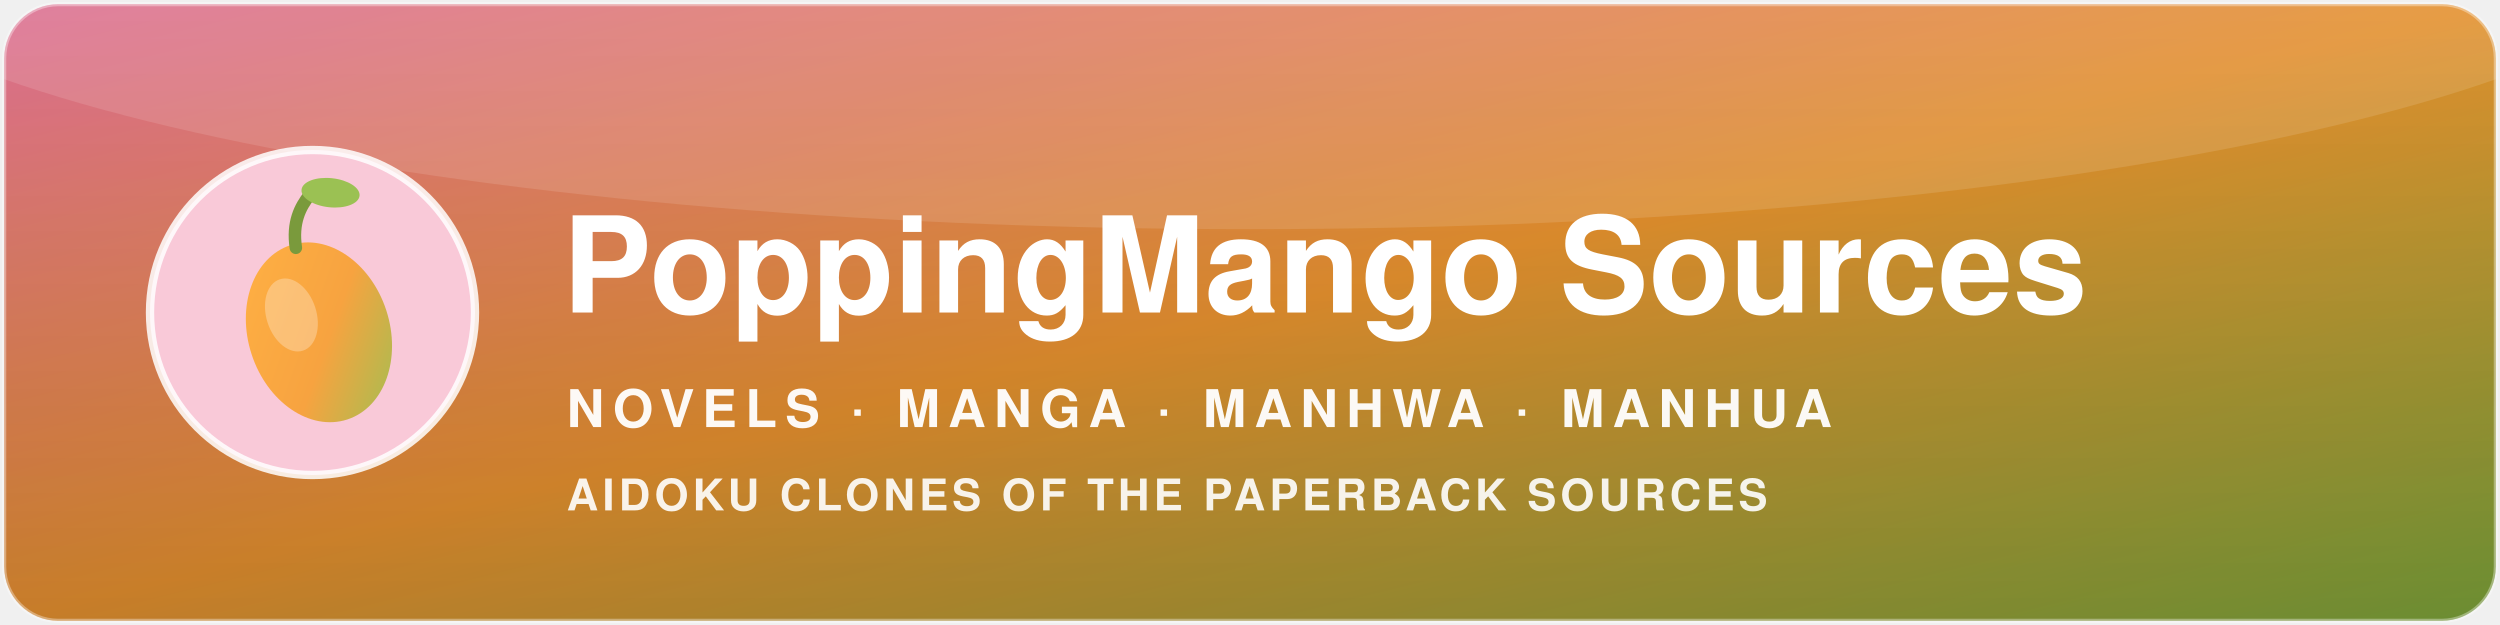
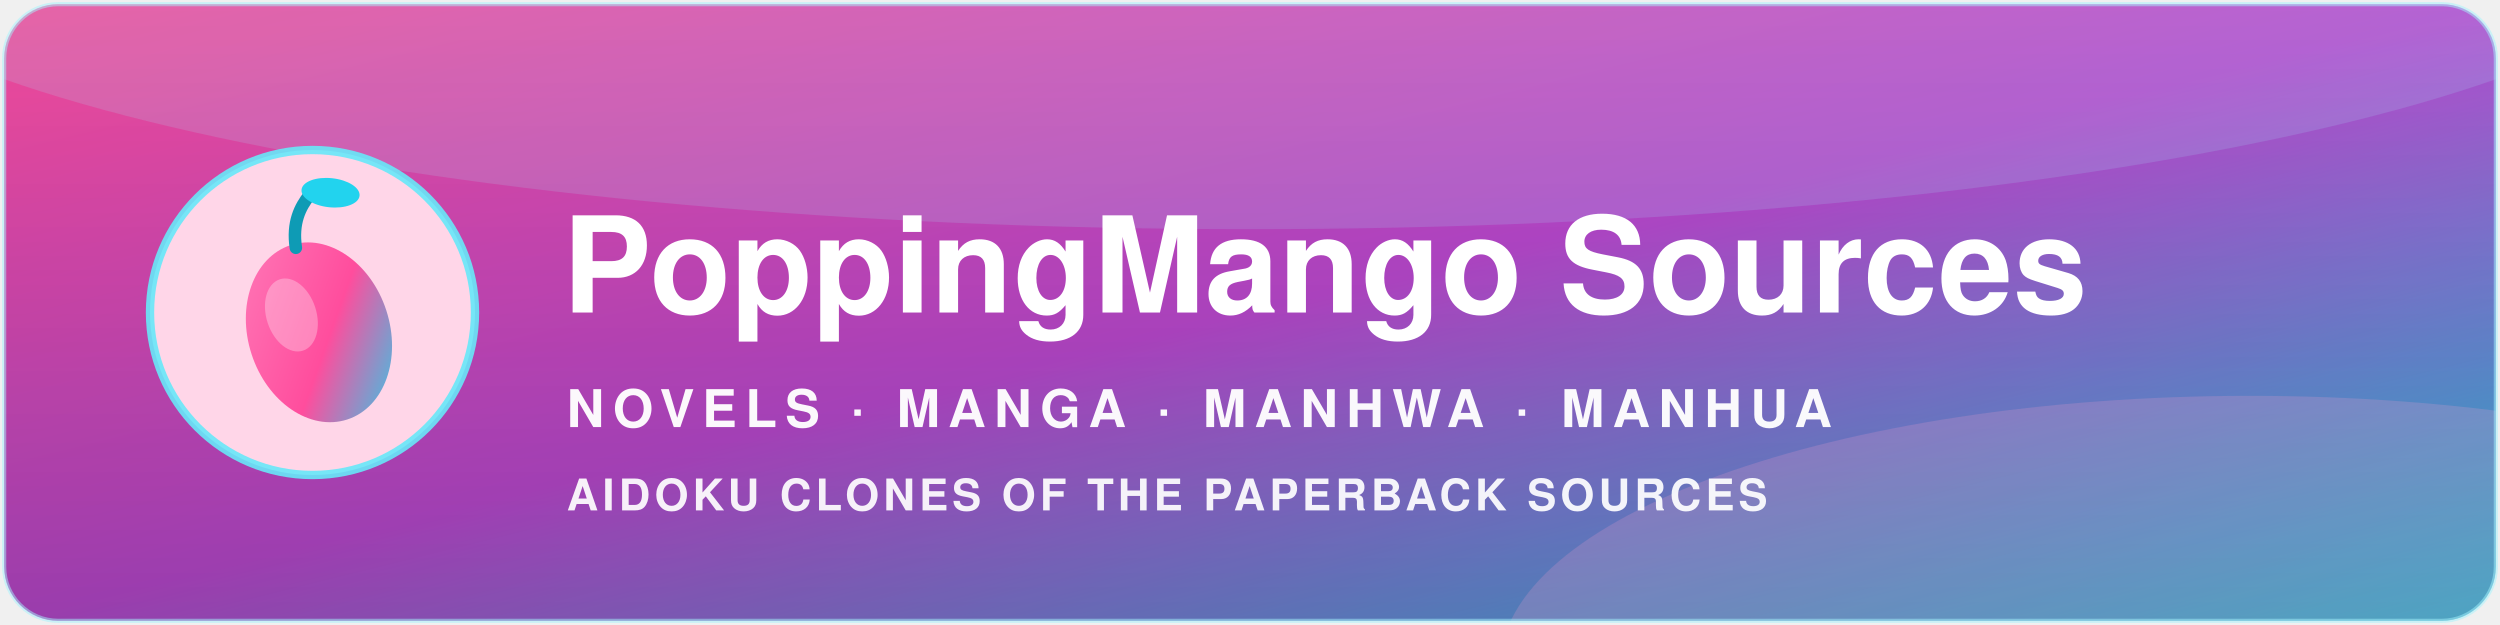
<svg xmlns="http://www.w3.org/2000/svg" width="1200" height="300" viewBox="0 0 1200 300" role="img" aria-label="PoppingMango Sources for Aidoku">
  <defs>
    <linearGradient id="brand" x1="0" y1="0" x2="1" y2="1">
-       <stop offset="0" stop-color="#e8749c" />
-       <stop offset="0.5" stop-color="#f0982e" />
-       <stop offset="1" stop-color="#7cad3a" />
+       <stop offset="0" stop-color="#ff4d9d" />
+       <stop offset="0.5" stop-color="#c04bd6" />
+       <stop offset="1" stop-color="#22d3ee" />
    </linearGradient>
    <linearGradient id="scrim" x1="0" y1="0" x2="0" y2="1">
-       <stop offset="0" stop-color="#1d0f16" stop-opacity="0.06" />
-       <stop offset="1" stop-color="#1d0f16" stop-opacity="0.2" />
+       <stop offset="0" stop-color="#140a18" stop-opacity="0.05" />
+       <stop offset="1" stop-color="#140a18" stop-opacity="0.22" />
    </linearGradient>
    <linearGradient id="mango" x1="0" y1="0" x2="1" y2="1">
-       <stop offset="0" stop-color="#ffb144" />
-       <stop offset="0.55" stop-color="#f7a340" />
-       <stop offset="1" stop-color="#9bc153" />
+       <stop offset="0" stop-color="#ff7ab8" />
+       <stop offset="0.55" stop-color="#ff4d9d" />
+       <stop offset="1" stop-color="#22d3ee" />
    </linearGradient>
    <clipPath id="card">
      <rect x="2" y="2" width="1196" height="296" rx="26" />
    </clipPath>
  </defs>
  <g clip-path="url(#card)">
    <rect x="0" y="0" width="1200" height="300" fill="url(#brand)" />
    <rect x="0" y="0" width="1200" height="300" fill="url(#scrim)" />
-     <ellipse cx="600" cy="-40" rx="700" ry="150" fill="#ffffff" opacity="0.12" />
+     <ellipse cx="600" cy="-40" rx="700" ry="150" fill="#a5f3fc" opacity="0.16" />
+     <ellipse cx="1080" cy="320" rx="360" ry="130" fill="#ff9ecb" opacity="0.2" />
  </g>
-   <rect x="2" y="2" width="1196" height="296" rx="26" fill="none" stroke="#ffffff" stroke-opacity="0.35" stroke-width="2" />
+   <rect x="2" y="2" width="1196" height="296" rx="26" fill="none" stroke="#a5f3fc" stroke-opacity="0.5" stroke-width="2" />
  <g transform="translate(150,150)">
-     <circle r="78" fill="#f9c9d8" />
-     <circle r="78" fill="none" stroke="#ffffff" stroke-opacity="0.85" stroke-width="4" />
+     <circle r="78" fill="#ffd6e8" />
+     <circle r="78" fill="none" stroke="#67e8f9" stroke-opacity="0.9" stroke-width="4" />
    <g transform="rotate(-18)">
      <ellipse cx="0" cy="10" rx="34" ry="44" fill="url(#mango)" />
-       <ellipse cx="-10" cy="-2" rx="12" ry="18" fill="#ffffff" opacity="0.28" />
-       <path d="M2,-32 C4,-44 10,-50 16,-54" fill="none" stroke="#7a9a3c" stroke-width="6" stroke-linecap="round" />
-       <ellipse cx="26" cy="-52" rx="14" ry="7" fill="#9bc153" transform="rotate(24 26 -52)" />
+       <ellipse cx="-10" cy="-2" rx="12" ry="18" fill="#ffffff" opacity="0.3" />
+       <path d="M2,-32 C4,-44 10,-50 16,-54" fill="none" stroke="#0e9bb5" stroke-width="6" stroke-linecap="round" />
+       <ellipse cx="26" cy="-52" rx="14" ry="7" fill="#22d3ee" transform="rotate(24 26 -52)" />
    </g>
  </g>
  <g font-family="-apple-system, 'Segoe UI', Helvetica, Arial, sans-serif" fill="#ffffff">
    <text x="270" y="150" font-size="64" font-weight="800">PoppingMango Sources</text>
-     <text x="272" y="205" font-size="25" font-weight="700" letter-spacing="4" opacity="0.95">NOVELS · MANGA · MANHWA · MANHUA</text>
-     <text x="272" y="245" font-size="21" font-weight="600" letter-spacing="2" opacity="0.9">AIDOKU CLONES OF THE PAPERBACK SOURCES</text>
+     <text x="272" y="205" font-size="25" font-weight="700" letter-spacing="4" opacity="0.96">NOVELS · MANGA · MANHWA · MANHUA</text>
+     <text x="272" y="245" font-size="21" font-weight="600" letter-spacing="2" opacity="0.92">AIDOKU CLONES OF THE PAPERBACK SOURCES</text>
  </g>
</svg>
